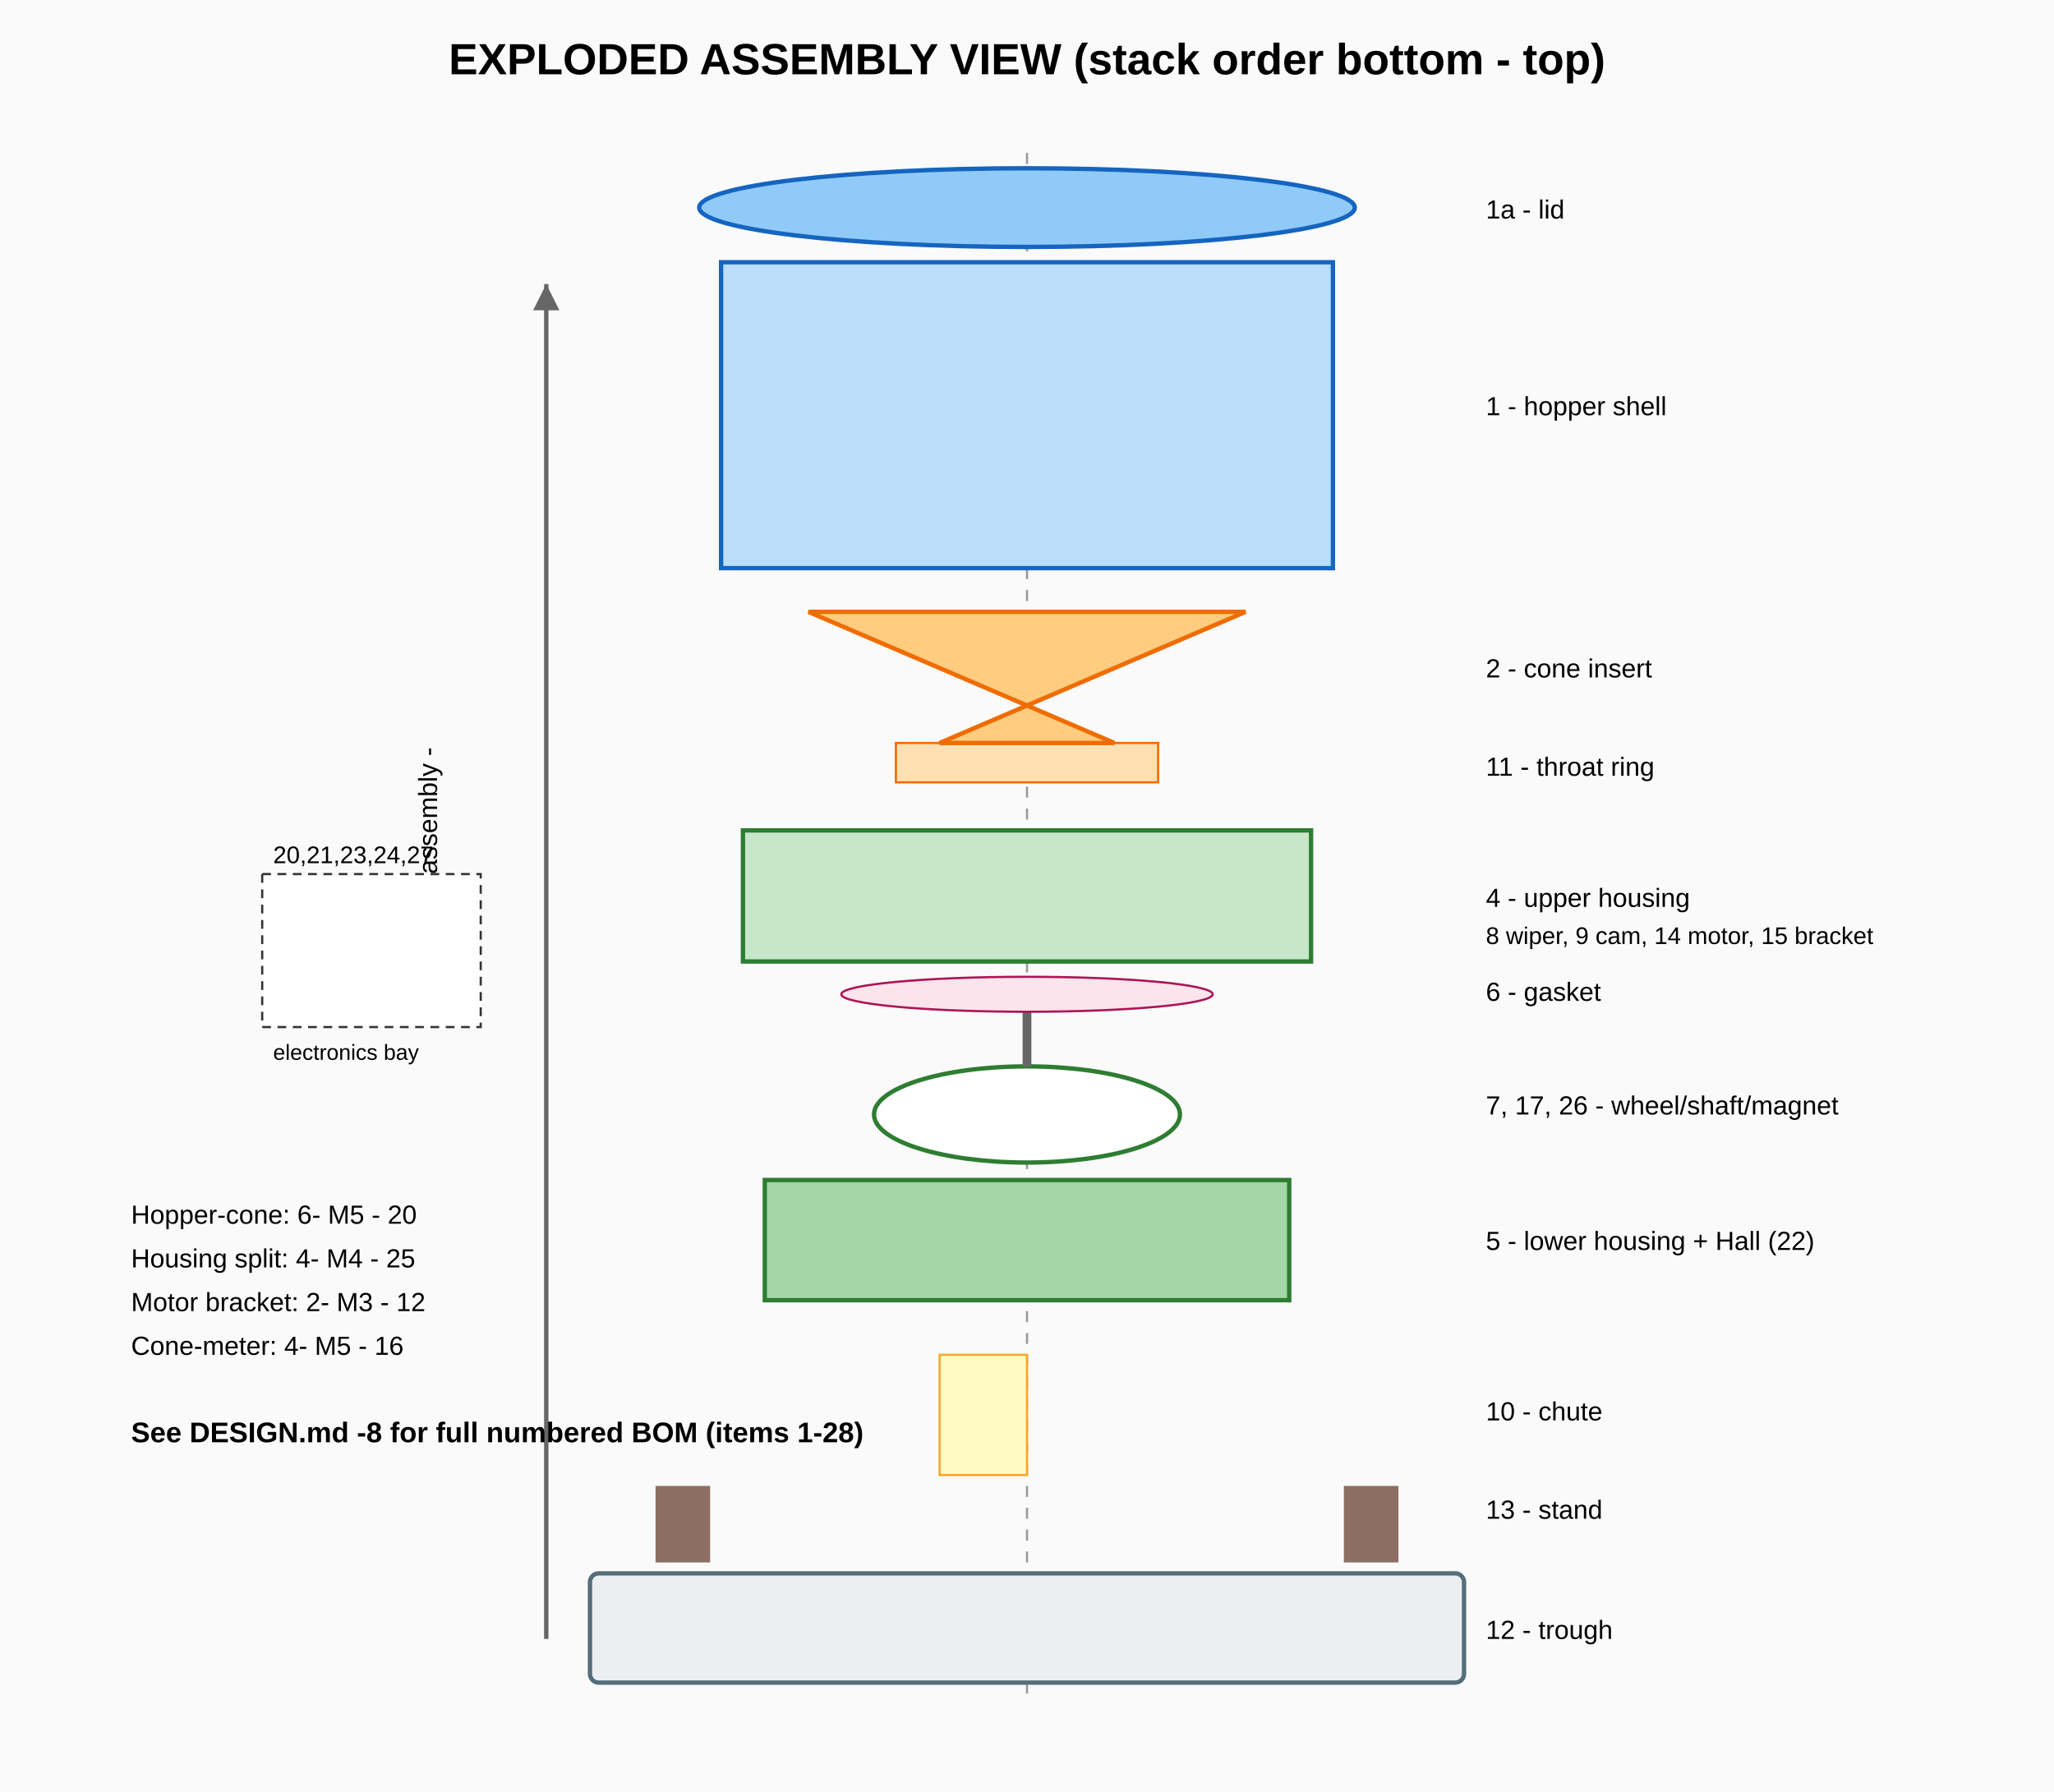
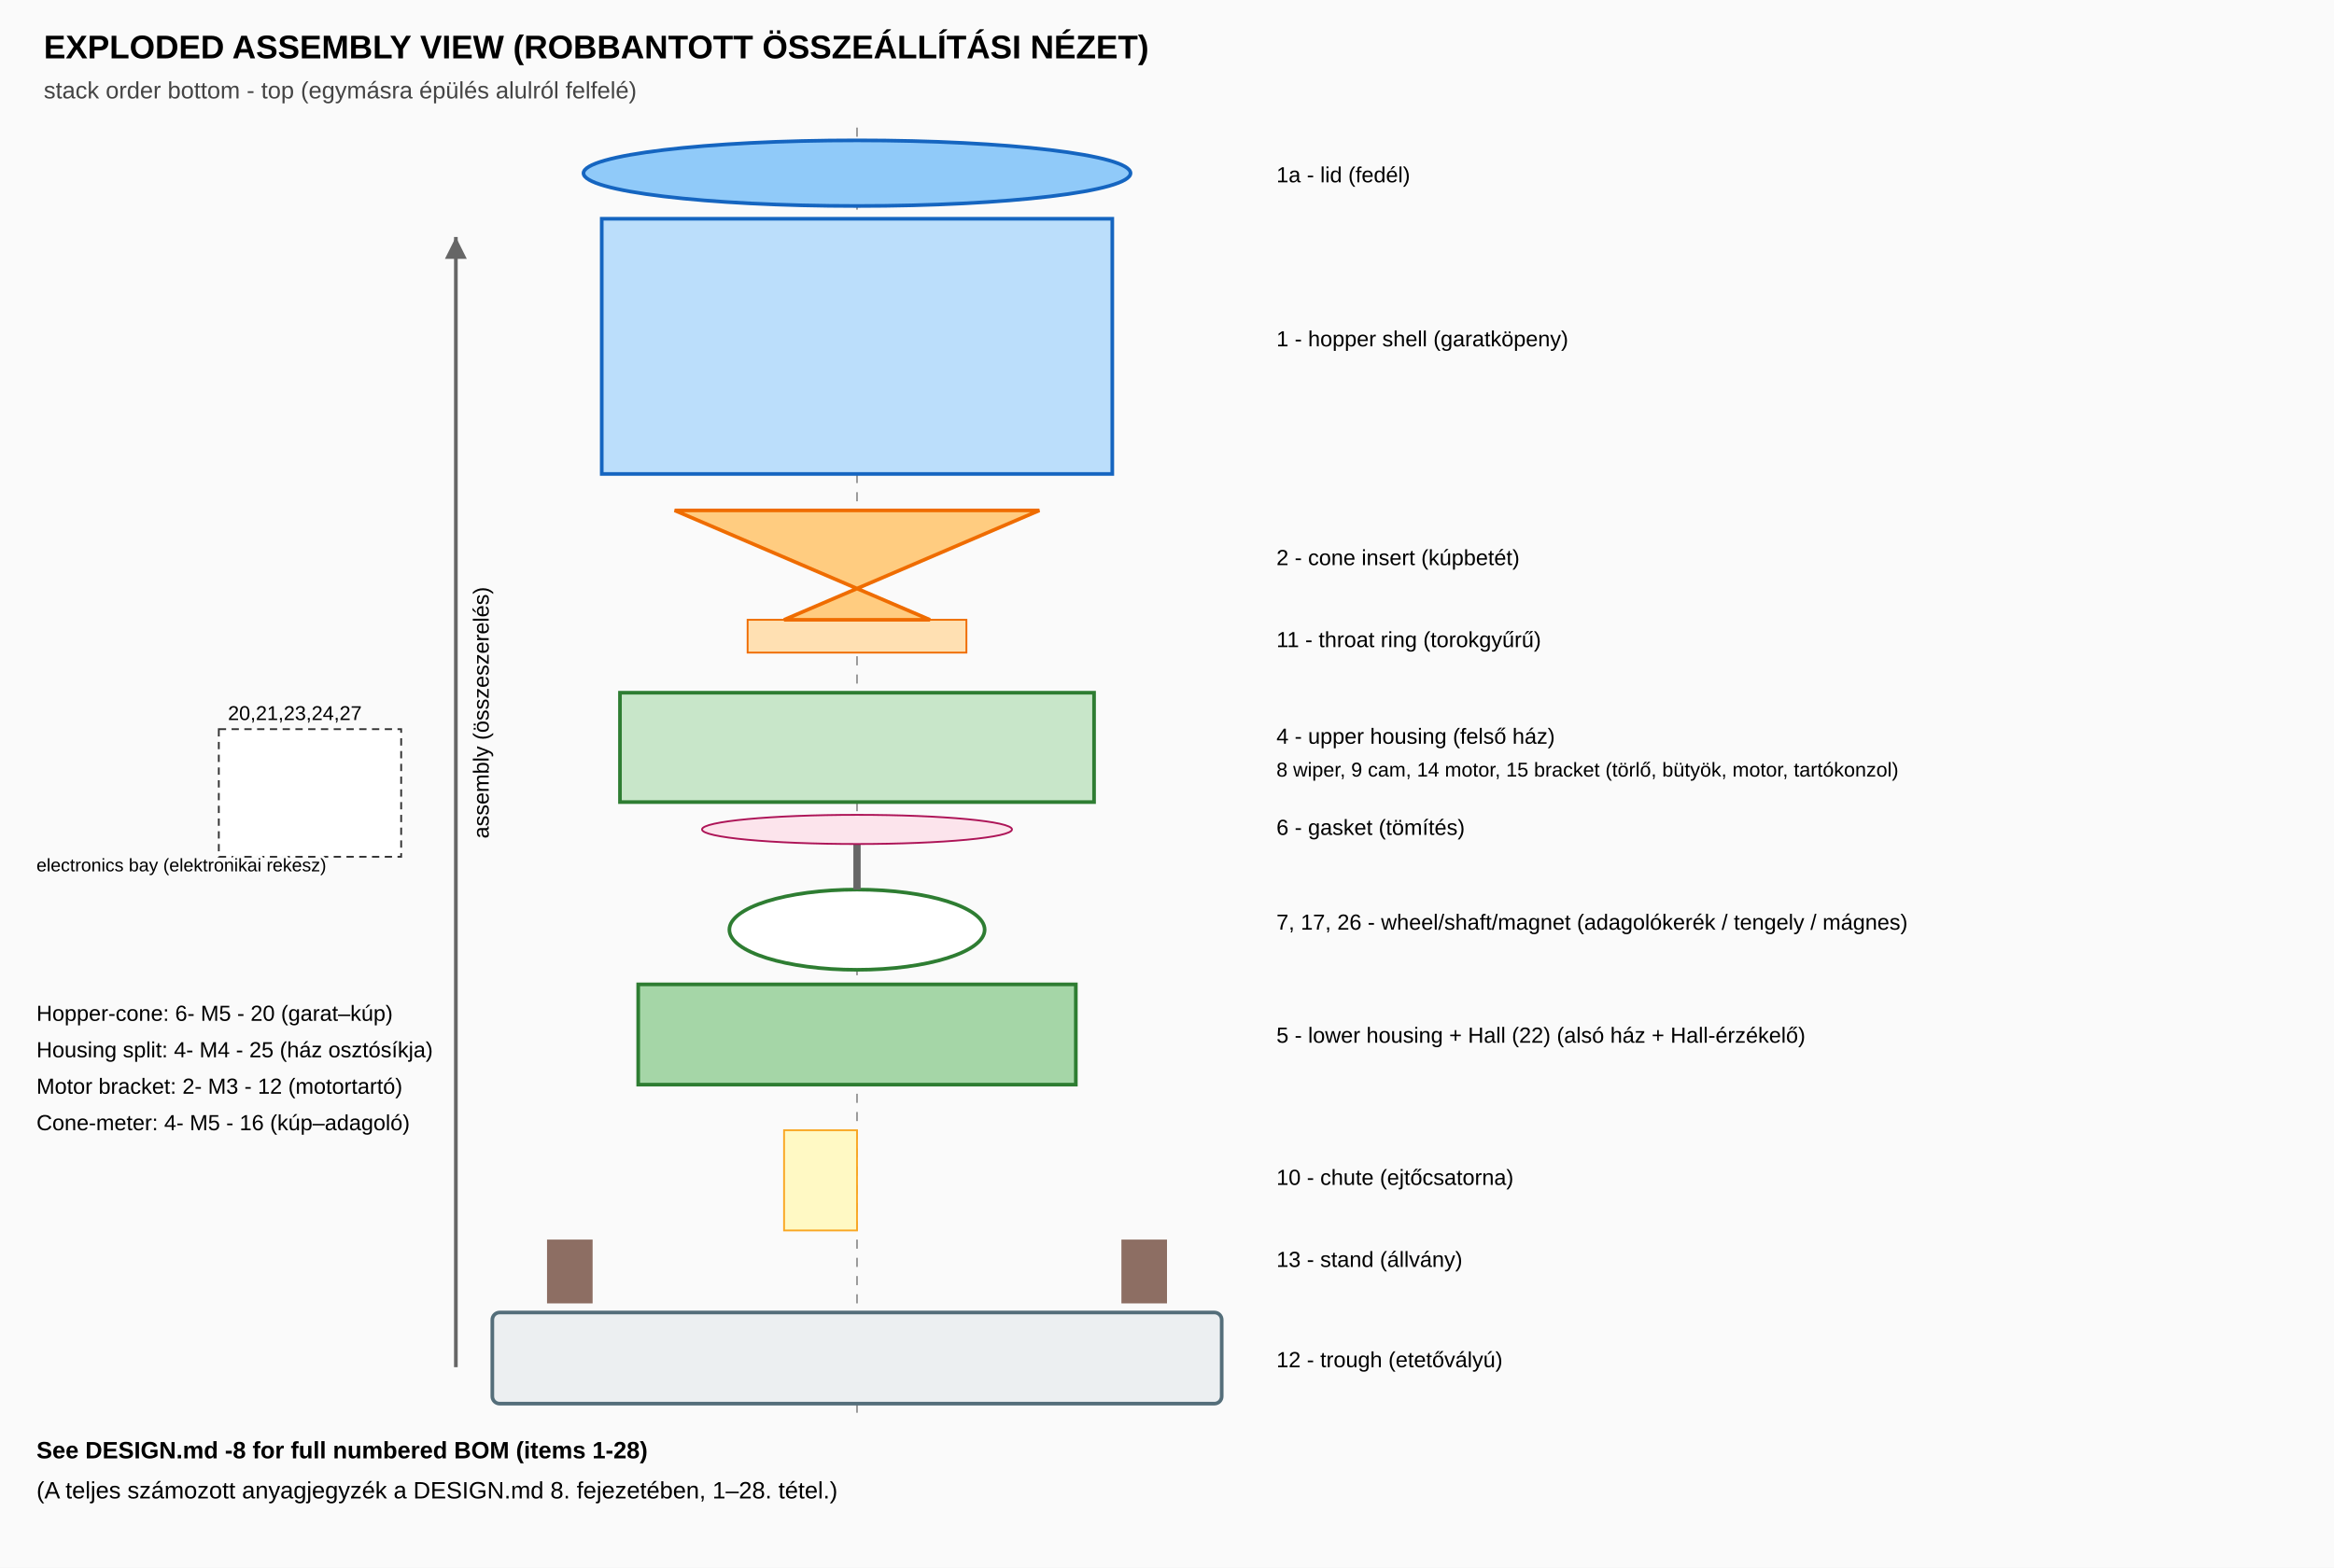
- <svg xmlns="http://www.w3.org/2000/svg" viewBox="0 0 940 820">
-   <style type="text/css">svg text{font-family:Arial,Helvetica,sans-serif}</style>
+ <svg xmlns="http://www.w3.org/2000/svg" viewBox="0 0 1280 860">
+   <style type="text/css">svg text{font-family:Arial,Helvetica,sans-serif;paint-order:stroke fill;stroke:#fafafa;stroke-width:3px;stroke-linejoin:round}</style>
  <defs>
    <marker id="ex" markerWidth="8" markerHeight="8" refX="6" refY="3" orient="auto">
      <path d="M0,0 L6,3 L0,6 z" fill="#666" />
    </marker>
  </defs>
-   <rect width="940" height="820" fill="#fafafa" />
-   <text x="470" y="34" text-anchor="middle" font-size="20" font-weight="bold">EXPLODED ASSEMBLY VIEW (stack order bottom - top)</text>
+   <rect width="1280" height="860" fill="#fafafa" />
+   <text x="24" y="32" font-size="18" font-weight="bold">EXPLODED ASSEMBLY VIEW (ROBBANTOTT ÖSSZEÁLLÍTÁSI NÉZET)</text>
+   <text x="24" y="54" font-size="13" fill="#444">stack order bottom - top (egymásra épülés alulról felfelé)</text>
  <line x1="470" y1="70" x2="470" y2="780" stroke="#999" stroke-dasharray="5,5" />
  <rect x="270" y="720" width="400" height="50" fill="#eceff1" stroke="#546e7a" stroke-width="2" rx="4" />
-   <text x="680" y="750" font-size="12">12 - trough</text>
+   <text x="700" y="750" font-size="12">12 - trough (etetővályú)</text>
  <rect x="300" y="680" width="25" height="35" fill="#8d6e63" />
  <rect x="615" y="680" width="25" height="35" fill="#8d6e63" />
-   <text x="680" y="695" font-size="12">13 - stand</text>
+   <text x="700" y="695" font-size="12">13 - stand (állvány)</text>
  <rect x="430" y="620" width="40" height="55" fill="#fff9c4" stroke="#f9a825" />
-   <text x="680" y="650" font-size="12">10 - chute</text>
+   <text x="700" y="650" font-size="12">10 - chute (ejtőcsatorna)</text>
  <rect x="350" y="540" width="240" height="55" fill="#a5d6a7" stroke="#2e7d32" stroke-width="2" />
-   <text x="680" y="572" font-size="12">5 - lower housing + Hall (22)</text>
+   <text x="700" y="572" font-size="12">5 - lower housing + Hall (22) (alsó ház + Hall-érzékelő)</text>
  <ellipse cx="470" cy="510" rx="70" ry="22" fill="#fff" stroke="#2e7d32" stroke-width="2" />
  <line x1="470" y1="488" x2="470" y2="460" stroke="#666" stroke-width="4" />
-   <text x="680" y="510" font-size="12">7, 17, 26 - wheel/shaft/magnet</text>
+   <text x="700" y="510" font-size="12">7, 17, 26 - wheel/shaft/magnet (adagolókerék / tengely / mágnes)</text>
  <ellipse cx="470" cy="455" rx="85" ry="8" fill="#fce4ec" stroke="#ad1457" />
-   <text x="680" y="458" font-size="12">6 - gasket</text>
+   <text x="700" y="458" font-size="12">6 - gasket (tömítés)</text>
  <rect x="340" y="380" width="260" height="60" fill="#c8e6c9" stroke="#2e7d32" stroke-width="2" />
-   <text x="680" y="415" font-size="12">4 - upper housing</text>
-   <text x="680" y="432" font-size="11">8 wiper, 9 cam, 14 motor, 15 bracket</text>
+   <text x="700" y="408" font-size="12">4 - upper housing (felső ház)</text>
+   <text x="700" y="426" font-size="11">8 wiper, 9 cam, 14 motor, 15 bracket (törlő, bütyök, motor, tartókonzol)</text>
  <rect x="410" y="340" width="120" height="18" fill="#ffe0b2" stroke="#ef6c00" />
-   <text x="680" y="355" font-size="12">11 - throat ring</text>
+   <text x="700" y="355" font-size="12">11 - throat ring (torokgyűrű)</text>
  <polygon points="370,280 570,280 430,340 510,340" fill="#ffcc80" stroke="#ef6c00" stroke-width="2" />
-   <text x="680" y="310" font-size="12">2 - cone insert</text>
+   <text x="700" y="310" font-size="12">2 - cone insert (kúpbetét)</text>
  <rect x="330" y="120" width="280" height="140" fill="#bbdefb" stroke="#1565c0" stroke-width="2" />
-   <text x="680" y="190" font-size="12">1 - hopper shell</text>
+   <text x="700" y="190" font-size="12">1 - hopper shell (garatköpeny)</text>
  <ellipse cx="470" cy="95" rx="150" ry="18" fill="#90caf9" stroke="#1565c0" stroke-width="2" />
-   <text x="680" y="100" font-size="12">1a - lid</text>
+   <text x="700" y="100" font-size="12">1a - lid (fedél)</text>
  <rect x="120" y="400" width="100" height="70" fill="#fff" stroke="#333" stroke-dasharray="4,3" />
  <text x="125" y="395" font-size="11">20,21,23,24,27</text>
-   <text x="125" y="485" font-size="10">electronics bay</text>
+   <text x="20" y="478" font-size="10">electronics bay (elektronikai rekesz)</text>
  <line x1="250" y1="750" x2="250" y2="130" stroke="#666" stroke-width="2" marker-end="url(#ex)" />
-   <text x="200" y="400" font-size="12" transform="rotate(-90 200 400)">assembly -</text>
-   <text x="60" y="560" font-size="12">Hopper-cone: 6- M5 - 20</text>
-   <text x="60" y="580" font-size="12">Housing split: 4- M4 - 25</text>
-   <text x="60" y="600" font-size="12">Motor bracket: 2- M3 - 12</text>
-   <text x="60" y="620" font-size="12">Cone-meter: 4- M5 - 16</text>
-   <text x="60" y="660" font-size="13" font-weight="bold">See DESIGN.md -8 for full numbered BOM (items 1-28)</text>
+   <text x="268" y="460" font-size="12" transform="rotate(-90 268 460)">assembly (összeszerelés)</text>
+   <text x="20" y="560" font-size="12">Hopper-cone: 6- M5 - 20 (garat–kúp)</text>
+   <text x="20" y="580" font-size="12">Housing split: 4- M4 - 25 (ház osztósíkja)</text>
+   <text x="20" y="600" font-size="12">Motor bracket: 2- M3 - 12 (motortartó)</text>
+   <text x="20" y="620" font-size="12">Cone-meter: 4- M5 - 16 (kúp–adagoló)</text>
+   <text x="20" y="800" font-size="13" font-weight="bold">See DESIGN.md -8 for full numbered BOM (items 1-28)</text>
+   <text x="20" y="822" font-size="13">(A teljes számozott anyagjegyzék a DESIGN.md 8. fejezetében, 1–28. tétel.)</text>
</svg>
